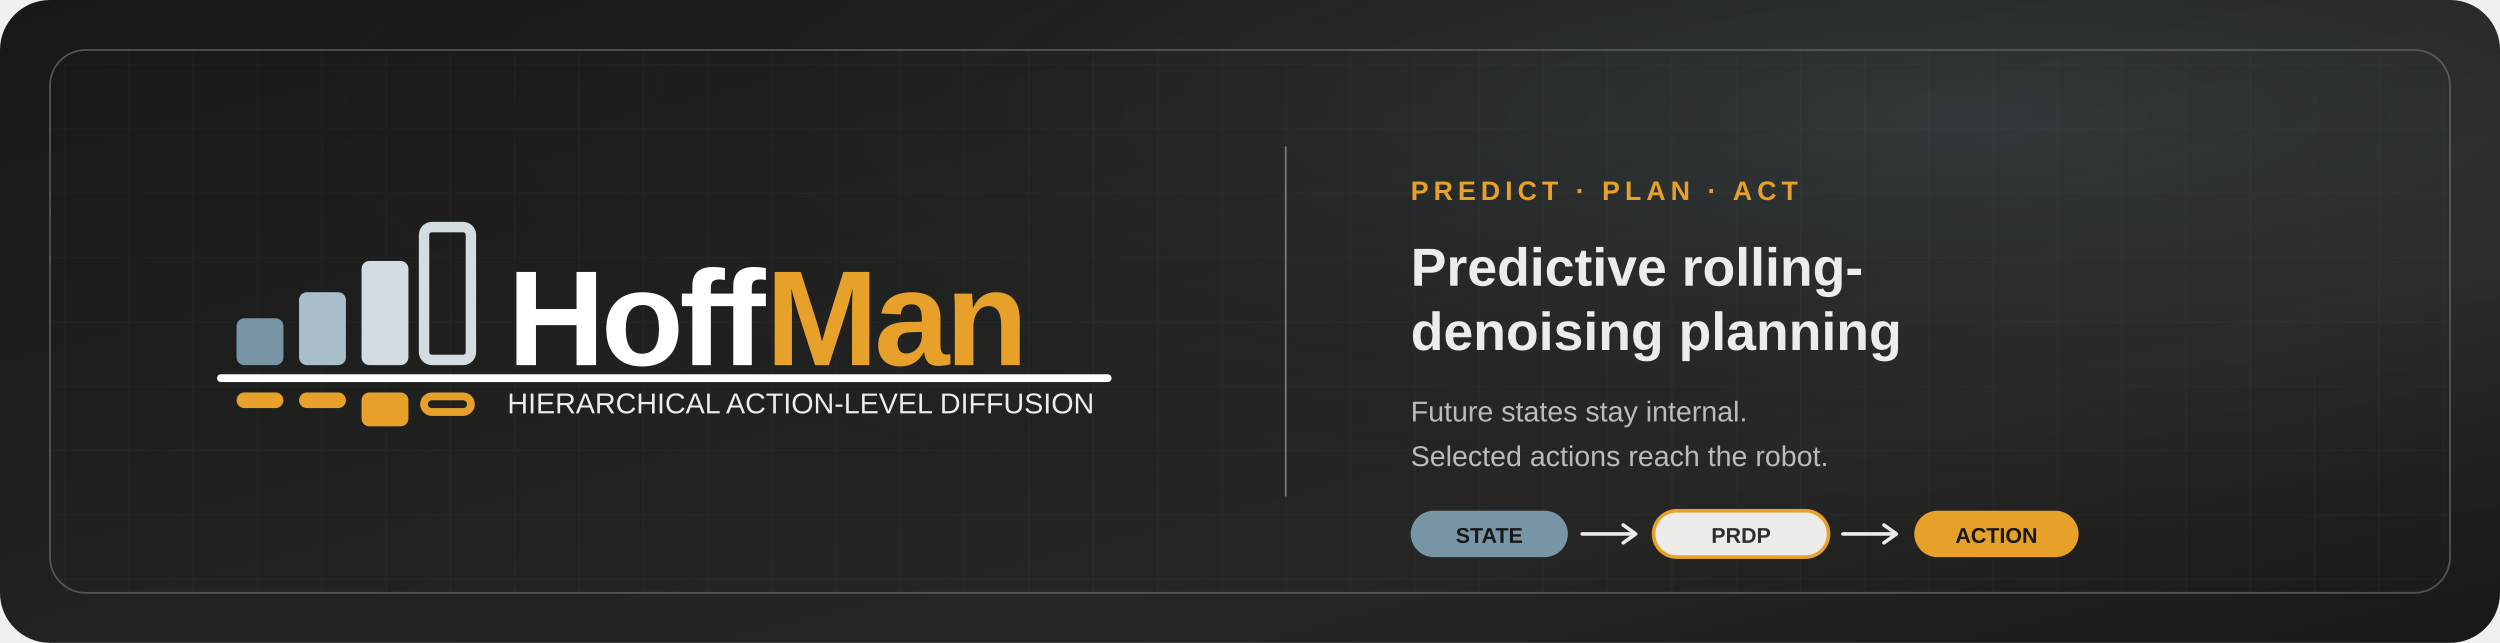
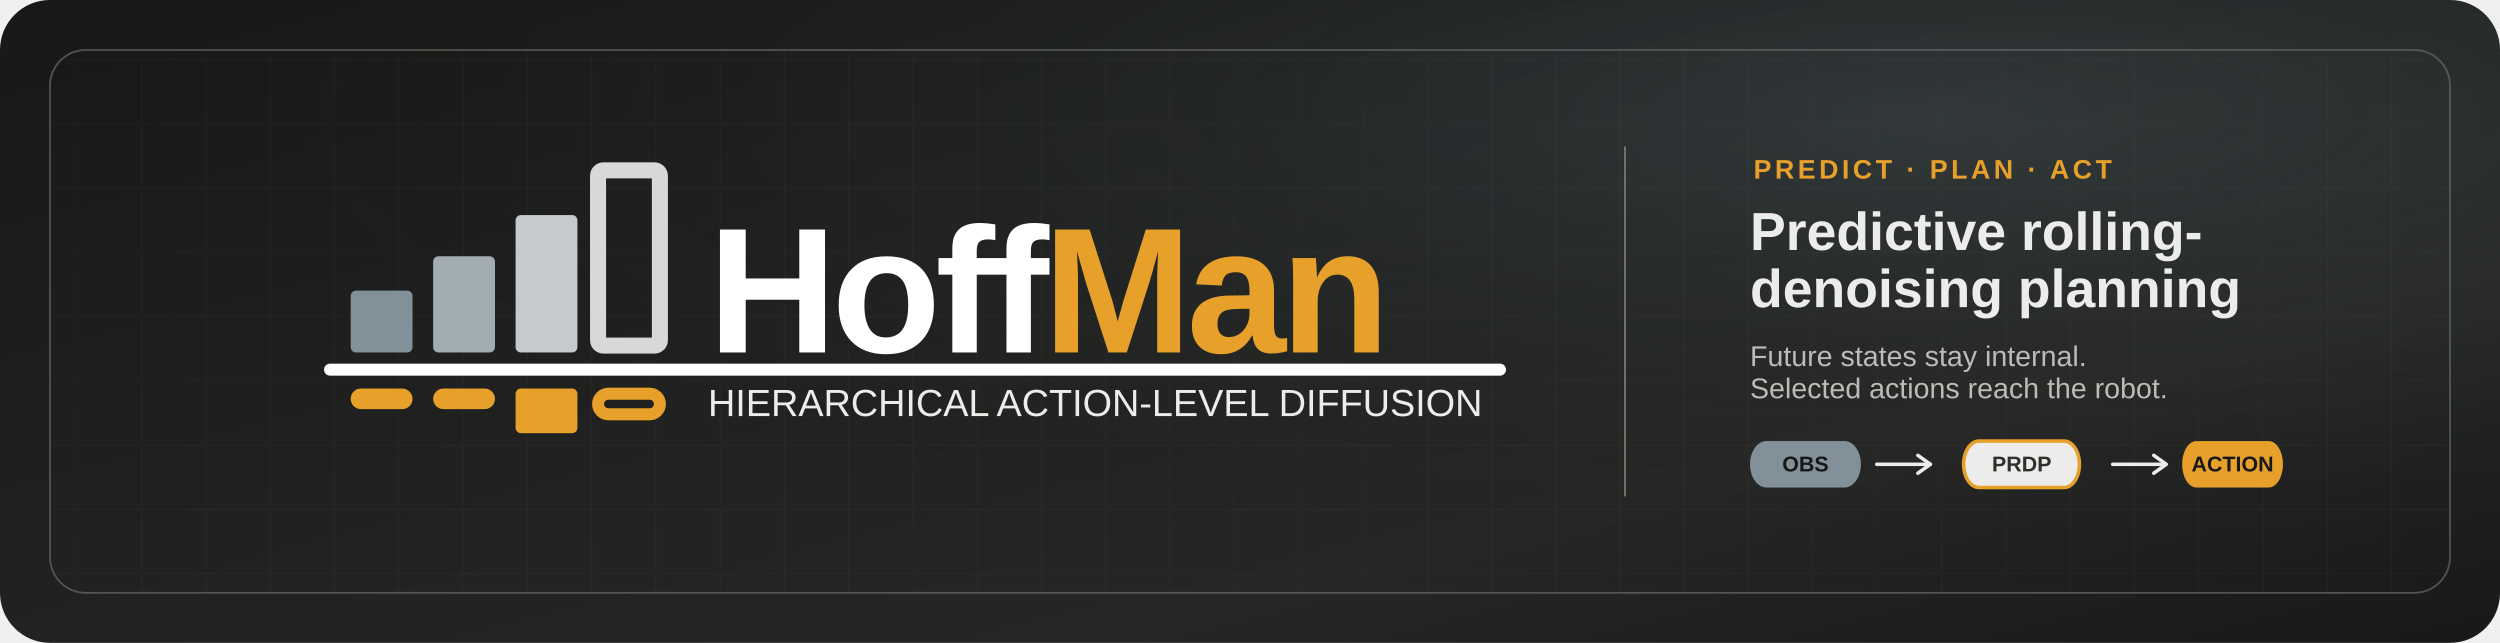
- <svg xmlns="http://www.w3.org/2000/svg" width="1400" height="360" viewBox="0 0 1400 360" role="img" aria-labelledby="title desc">
+ <svg xmlns="http://www.w3.org/2000/svg" version="1.1" viewBox="0 0 1400 360">
  <defs>
-     <linearGradient id="ground" x1="0" y1="0" x2="1" y2="1">
+     <style>
+       .st0 {
+         stroke: #fff;
+       }
+ 
+       .st0, .st1, .st2, .st3, .st4, .st5, .st6 {
+         fill: none;
+       }
+ 
+       .st0, .st7, .st4 {
+         stroke-linecap: round;
+       }
+ 
+       .st0, .st4 {
+         stroke-linejoin: round;
+       }
+ 
+       .st0, .st6 {
+         stroke-width: 6.73px;
+       }
+ 
+       .st8 {
+         fill: #fff;
+         letter-spacing: -.03em;
+       }
+ 
+       .st8, .st9, .st3, .st10, .st11, .st12, .st13, .st14, .st15, .st16 {
+         isolation: isolate;
+       }
+ 
+       .st8, .st9, .st13, .st14, .st15, .st16 {
+         font-family: Arial-BoldMT, Arial;
+         font-weight: 700;
+       }
+ 
+       .st8, .st13 {
+         font-size: 100.06px;
+       }
+ 
+       .st1 {
+         stroke: #d8d8d8;
+         stroke-width: 8.98px;
+       }
+ 
+       .st17, .st7, .st4 {
+         stroke-width: 2px;
+       }
+ 
+       .st17, .st12, .st15 {
+         fill: #ececea;
+       }
+ 
+       .st17, .st6 {
+         stroke: #e7a12b;
+       }
+ 
+       .st18 {
+         fill: #a1adb2;
+       }
+ 
+       .st9 {
+         fill: #171817;
+       }
+ 
+       .st9, .st14 {
+         font-size: 12px;
+       }
+ 
+       .st19 {
+         fill: #829199;
+       }
+ 
+       .st3 {
+         opacity: .12;
+       }
+ 
+       .st3, .st11 {
+         stroke: #676a66;
+       }
+ 
+       .st7, .st4 {
+         stroke: #ececea;
+       }
+ 
+       .st10 {
+         fill: #bbbcb8;
+         font-size: 16px;
+       }
+ 
+       .st10, .st12 {
+         font-family: ArialMT, Arial;
+       }
+ 
+       .st11 {
+         fill: url(#grid);
+         opacity: .72;
+       }
+ 
+       .st20, .st13, .st16 {
+         fill: #e7a12b;
+       }
+ 
+       .st21 {
+         fill: url(#_未命名的渐变);
+       }
+ 
+       .st12 {
+         font-size: 21.17px;
+       }
+ 
+       .st22 {
+         display: none;
+       }
+ 
+       .st5 {
+         stroke: #777874;
+       }
+ 
+       .st13 {
+         letter-spacing: -.03em;
+       }
+ 
+       .st14 {
+         fill: #2f2f2d;
+       }
+ 
+       .st23 {
+         fill: #c6cacc;
+       }
+ 
+       .st24 {
+         fill: #7895a6;
+       }
+ 
+       .st15 {
+         font-size: 30px;
+       }
+ 
+       .st16 {
+         font-size: 15px;
+         letter-spacing: .13em;
+       }
+ 
+       .st25 {
+         fill: url(#_未命名的渐变_2);
+       }
+     </style>
+     <linearGradient id="_未命名的渐变" data-name="未命名的渐变" x1="-258.81" y1="720" x2="-257.82" y2="719" gradientTransform="translate(362341 259201) scale(1400 -360)" gradientUnits="userSpaceOnUse">
      <stop offset="0" stop-color="#171817" />
-       <stop offset="0.72" stop-color="#262725" />
+       <stop offset=".72" stop-color="#262725" />
      <stop offset="1" stop-color="#171817" />
    </linearGradient>
-     <radialGradient id="glow" cx="0.78" cy="0.18" r="0.70">
-       <stop offset="0" stop-color="#7895A6" stop-opacity="0.20" />
+     <radialGradient id="_未命名的渐变_2" data-name="未命名的渐变 2" cx="-258.04" cy="719.82" fx="-258.04" fy="719.82" r=".7" gradientTransform="translate(362341 259201) scale(1400 -360)" gradientUnits="userSpaceOnUse">
+       <stop offset="0" stop-color="#7895a6" stop-opacity=".2" />
      <stop offset="1" stop-color="#171817" stop-opacity="0" />
    </radialGradient>
-     <pattern id="grid" width="36" height="36" patternUnits="userSpaceOnUse">
-       <path d="M36 0H0V36" fill="none" stroke="#676A66" stroke-width="1" opacity="0.12" />
+     <pattern id="grid" x="0" y="0" width="36" height="36" patternTransform="translate(7 -15267) scale(1 -1)" patternUnits="userSpaceOnUse" viewBox="0 0 36 36">
+       <g>
+         <rect class="st2" width="36" height="36" />
+         <path class="st3" d="M36,36H0V0" />
+       </g>
    </pattern>
-     <symbol id="approved-hoffman-lockup" viewBox="-1.75 -1.75 384 128">
-       <g id="layer-lockup">
-         <g id="layer-symbol">
-           <g id="state-sequence" data-color="#7895A6" data-trend="strictly-increasing">
-             <rect id="state-1" data-role="state" data-order="1" data-magnitude="18" x="26" y="60" width="18" height="18" rx="3" fill="#7895A6" />
-             <rect id="state-2" data-role="state" data-order="2" data-magnitude="28" x="50" y="50" width="18" height="28" rx="3" fill="#A9BEC8" />
-             <rect id="state-3" data-role="state" data-order="3" data-magnitude="40" x="74" y="38" width="18" height="40" rx="3" fill="#D3DDE1" />
-             <rect id="state-4" data-role="state" data-order="4" data-magnitude="51" x="98" y="25" width="18" height="51" rx="3" fill="none" stroke="#D3DDE1" stroke-width="4" />
-           </g>
-           <g id="neutral-structure">
-             <polyline id="horizon-1" data-role="horizon" points="20.0,83 360.5,83" fill="none" stroke="#FFFFFF" stroke-width="3" stroke-linecap="round" stroke-linejoin="round" />
-           </g>
-           <g id="action-cue" data-color="#E7A12B" data-asymmetry="clustered">
-             <rect id="action-1" data-role="action" x="26" y="88.5" width="18" height="6" rx="3" fill="#E7A12B" />
-             <rect id="action-2" data-role="action" x="50" y="88.5" width="18" height="6" rx="3" fill="#E7A12B" />
-             <rect id="action-3" data-role="action" x="74" y="88.5" width="18" height="13" rx="3" fill="#E7A12B" />
-             <rect id="action-4" data-role="action" x="98" y="90" width="18" height="6" rx="3" fill="none" stroke="#E7A12B" stroke-width="3" />
-           </g>
-         </g>
-         <g id="layer-wordmark">
-           <text id="wordmark-native" x="130" y="78" fill="#FFFFFF" font-family="Arial, Liberation Sans, DejaVu Sans, sans-serif" font-size="52" font-weight="700" letter-spacing="-1.6">Hoff<tspan fill="#E7A12B">Man</tspan>
-           </text>
-           <text id="descriptor-native" x="130" y="96.5" fill="#ECECEA" font-family="Arial, Liberation Sans, DejaVu Sans, sans-serif" font-size="11">HIERARCHICAL ACTION-LEVEL DIFFUSION</text>
-         </g>
-       </g>
-     </symbol>
  </defs>
-   <rect width="1400" height="360" rx="28" fill="url(#ground)" />
-   <rect width="1400" height="360" rx="28" fill="url(#glow)" />
-   <rect x="28" y="28" width="1344" height="304" rx="20" fill="url(#grid)" stroke="#676A66" stroke-width="1" opacity="0.72" />
-   <use href="#approved-hoffman-lockup" x="92" y="88" width="560" height="187" />
-   <line x1="720" y1="82" x2="720" y2="278" stroke="#777874" stroke-width="1" />
-   <g font-family="Arial, Liberation Sans, DejaVu Sans, sans-serif">
-     <text x="790" y="112" fill="#E7A12B" font-size="15" font-weight="700" letter-spacing="2.8">PREDICT · PLAN · ACT</text>
-     <text x="790" y="160" fill="#ECECEA" font-size="30" font-weight="700">Predictive rolling-</text>
-     <text x="790" y="196" fill="#ECECEA" font-size="30" font-weight="700">denoising planning</text>
-     <text x="790" y="236" fill="#BBBCB8" font-size="16">Future states stay internal.</text>
-     <text x="790" y="261" fill="#BBBCB8" font-size="16">Selected actions reach the robot.</text>
+   <g id="_图层_2" data-name="图层_2" class="st22">
+     <g>
+       <path class="st24" d="M526.5,167.5h62c7.18,0,13,5.82,13,13h0c0,7.18-5.82,13-13,13h-62c-7.18,0-13-5.82-13-13h0c0-7.18,5.82-13,13-13Z" />
+       <text class="st9" transform="translate(538.72 185.5)">
+         <tspan x="0" y="0">STATE</tspan>
+       </text>
+       <path class="st7" d="M609.5,180.5h28" />
+       <path class="st4" d="M632.5,175.5l7,5-7,5" />
+       <path class="st17" d="M662.5,167.5h72c7.18,0,13,5.82,13,13h0c0,7.18-5.82,13-13,13h-72c-7.18,0-13-5.82-13-13h0c0-7.18,5.82-13,13-13Z" />
+       <text class="st14" transform="translate(681.83 185.5)">
+         <tspan x="0" y="0">PRDP</tspan>
+       </text>
+       <path class="st7" d="M755.5,180.5h28" />
+       <path class="st4" d="M778.5,175.5l7,5-7,5" />
+       <path class="st20" d="M808.5,167.5h66c7.18,0,13,5.82,13,13h0c0,7.18-5.82,13-13,13h-66c-7.18,0-13-5.82-13-13h0c0-7.18,5.82-13,13-13Z" />
+       <text class="st9" transform="translate(818.5 185.5)">
+         <tspan x="0" y="0">ACTION</tspan>
+       </text>
+     </g>
  </g>
-   <g transform="translate(790 286)" aria-label="state to planning to action flow">
-     <rect width="88" height="26" rx="13" fill="#7895A6" />
-     <text x="44" y="18" text-anchor="middle" fill="#171817" font-family="Arial, Liberation Sans, DejaVu Sans, sans-serif" font-size="12" font-weight="700">STATE</text>
-     <path d="M96 13H124" stroke="#ECECEA" stroke-width="2" stroke-linecap="round" />
-     <path d="m119 8 7 5-7 5" fill="none" stroke="#ECECEA" stroke-width="2" stroke-linecap="round" stroke-linejoin="round" />
-     <rect x="136" width="98" height="26" rx="13" fill="#ECECEA" stroke="#E7A12B" stroke-width="2" />
-     <text x="185" y="18" text-anchor="middle" fill="#2F2F2D" font-family="Arial, Liberation Sans, DejaVu Sans, sans-serif" font-size="12" font-weight="700">PRDP</text>
-     <path d="M242 13H270" stroke="#ECECEA" stroke-width="2" stroke-linecap="round" />
-     <path d="m265 8 7 5-7 5" fill="none" stroke="#ECECEA" stroke-width="2" stroke-linecap="round" stroke-linejoin="round" />
-     <rect x="282" width="92" height="26" rx="13" fill="#E7A12B" />
-     <text x="328" y="18" text-anchor="middle" fill="#171817" font-family="Arial, Liberation Sans, DejaVu Sans, sans-serif" font-size="12" font-weight="700">ACTION</text>
+   <g id="_图层_1" data-name="图层_1">
+     <rect class="st21" width="1400" height="360" rx="28" ry="28" />
+     <rect class="st25" width="1400" height="360" rx="28" ry="28" />
+     <rect class="st11" x="28" y="28" width="1344" height="304" rx="20" ry="20" />
+     <line class="st5" x1="910" y1="82" x2="910" y2="278" />
+     <text class="st16" transform="translate(982 100)">
+       <tspan x="0" y="0">PREDICT · PLAN · ACT</tspan>
+     </text>
+     <text class="st15" transform="translate(980 140)">
+       <tspan x="0" y="0">Predictive rolling-</tspan>
+     </text>
+     <text class="st15" transform="translate(980 172)">
+       <tspan x="0" y="0">denoising planning</tspan>
+     </text>
+     <text class="st10" transform="translate(980 205)">
+       <tspan x="0" y="0">Future states stay internal.</tspan>
+     </text>
+     <text class="st10" transform="translate(980 223)">
+       <tspan x="0" y="0">Selected actions reach the robot.</tspan>
+     </text>
+     <path class="st19" d="M989.17,247h43.76c5.07,0,9.17,5.82,9.17,13h0c0,7.18-4.11,13-9.17,13h-43.76c-5.07,0-9.17-5.82-9.17-13h0c0-7.18,4.11-13,9.17-13Z" />
+     <text class="st9" transform="translate(998.05 264)">
+       <tspan x="0" y="0">OBS</tspan>
+     </text>
+     <g>
+       <path class="st7" d="M1051,260h30" />
+       <path class="st4" d="M1074,255l7,5-7,5" />
+     </g>
+     <path class="st17" d="M1108.23,247h47.65c4.75,0,8.6,5.82,8.6,13h0c0,7.18-3.85,13-8.6,13h-47.65c-4.75,0-8.6-5.82-8.6-13h0c0-7.18,3.85-13,8.6-13Z" />
+     <text class="st14" transform="translate(1115.49 264)">
+       <tspan x="0" y="0">PRDP</tspan>
+     </text>
+     <g>
+       <path class="st7" d="M1183.11,260h28" />
+       <path class="st4" d="M1206.11,255l7,5-7,5" />
+     </g>
+     <path class="st20" d="M1229.98,247h40.49c4.4,0,7.98,5.82,7.98,13h0c0,7.18-3.57,13-7.98,13h-40.49c-4.4,0-7.98-5.82-7.98-13h0c0-7.18,3.57-13,7.98-13Z" />
+     <text class="st9" transform="translate(1227.22 264)">
+       <tspan x="0" y="0">ACTION</tspan>
+     </text>
+     <rect id="state-1" class="st19" x="196.38" y="162.75" width="34.63" height="34.63" rx="3" ry="3" />
+     <rect id="state-2" class="st18" x="242.56" y="143.51" width="34.63" height="53.88" rx="3" ry="3" />
+     <rect id="state-3" class="st23" x="288.73" y="120.42" width="34.63" height="76.97" rx="3" ry="3" />
+     <rect id="state-4" class="st1" x="334.91" y="95.4" width="34.63" height="98.13" rx="3" ry="3" />
+     <line id="horizon-1" class="st0" x1="184.83" y1="207" x2="840" y2="207" />
+     <path id="action-1" class="st20" d="M202.15,217.58h23.09c3.19,0,5.77,2.58,5.77,5.77h0c0,3.19-2.58,5.77-5.77,5.77h-23.09c-3.19,0-5.77-2.58-5.77-5.77h0c0-3.19,2.58-5.77,5.77-5.77Z" />
+     <path id="action-2" class="st20" d="M248.33,217.58h23.09c3.19,0,5.77,2.58,5.77,5.77h0c0,3.19-2.58,5.77-5.77,5.77h-23.09c-3.19,0-5.77-2.58-5.77-5.77h0c0-3.19,2.58-5.77,5.77-5.77Z" />
+     <rect id="action-3" class="st20" x="288.73" y="217.58" width="34.63" height="25.01" rx="3" ry="3" />
+     <path id="action-4" class="st6" d="M340.69,220.47h23.09c3.19,0,5.77,2.58,5.77,5.77h0c0,3.19-2.58,5.77-5.77,5.77h-23.09c-3.19,0-5.77-2.58-5.77-5.77h0c0-3.19,2.58-5.77,5.77-5.77Z" />
+     <text class="st8" transform="translate(396.49 197.38)">
+       <tspan x="0" y="0">Hoff</tspan>
+     </text>
+     <text class="st13" transform="translate(584.18 197.38)">
+       <tspan x="0" y="0">Man</tspan>
+     </text>
+     <text id="descriptor-native" class="st12" transform="translate(396.49 232.98)">
+       <tspan x="0" y="0">HIERARCHICAL ACTION-LEVEL DIFFUSION</tspan>
+     </text>
  </g>
</svg>
